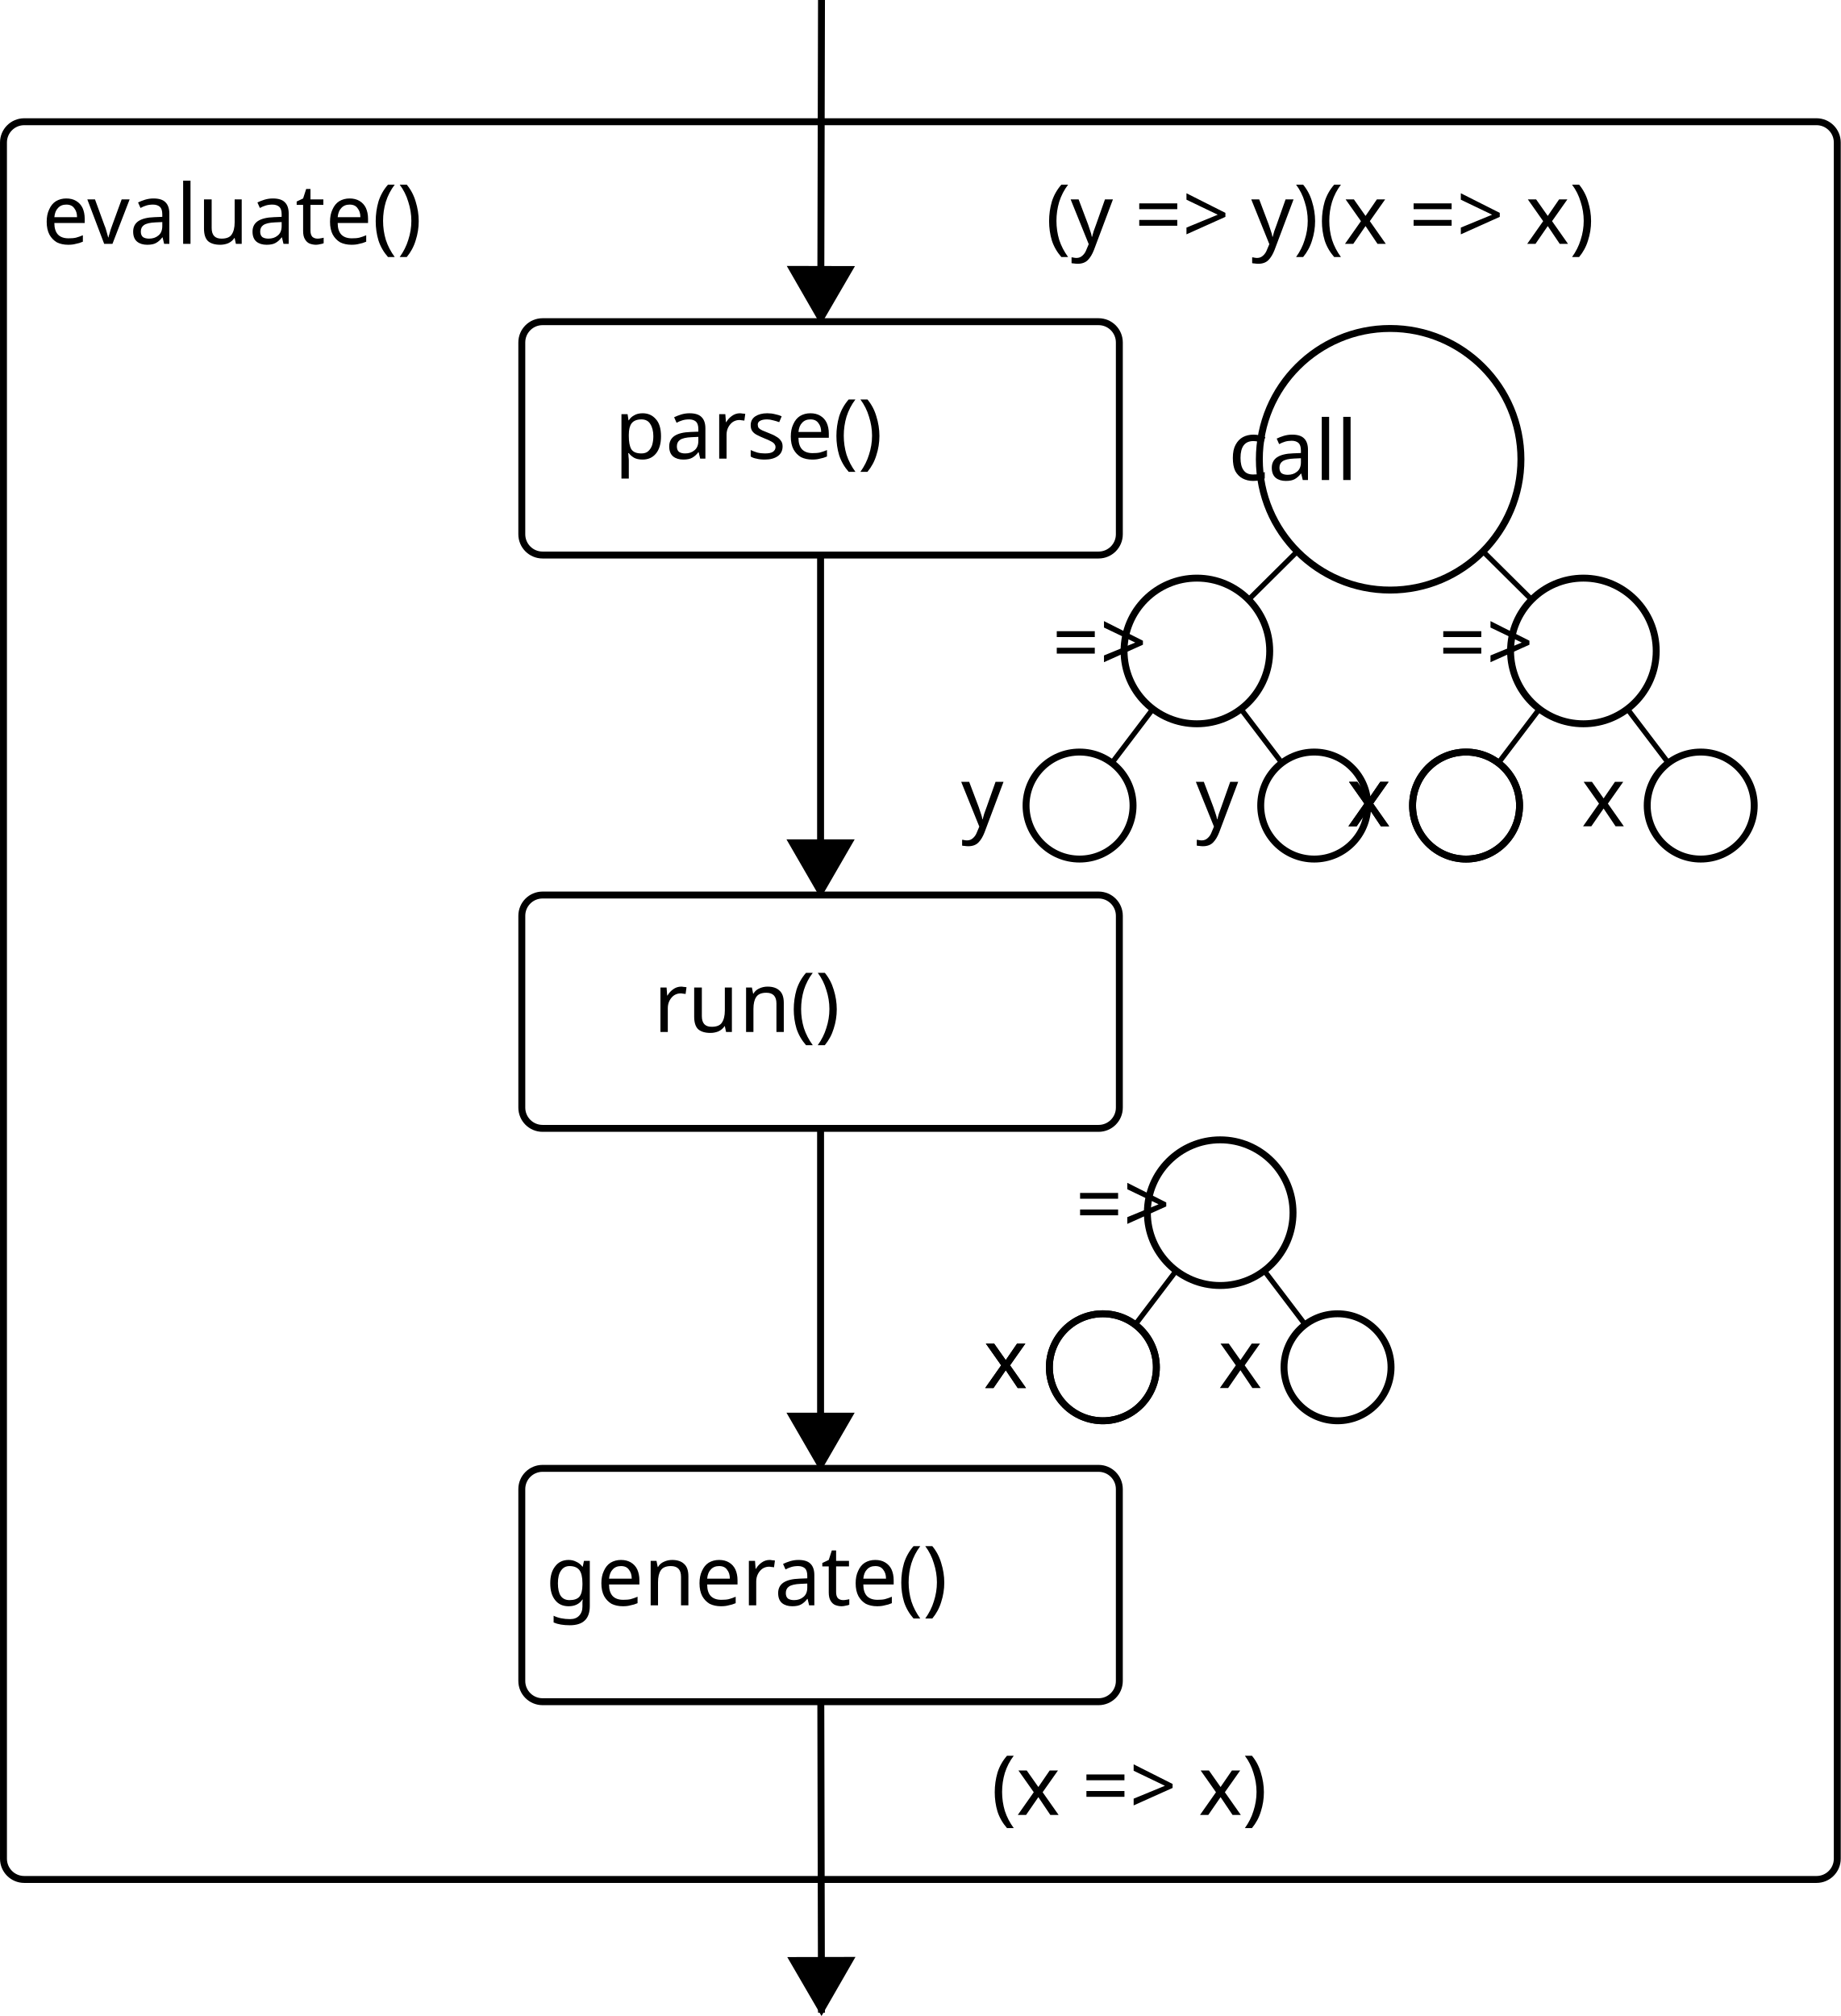
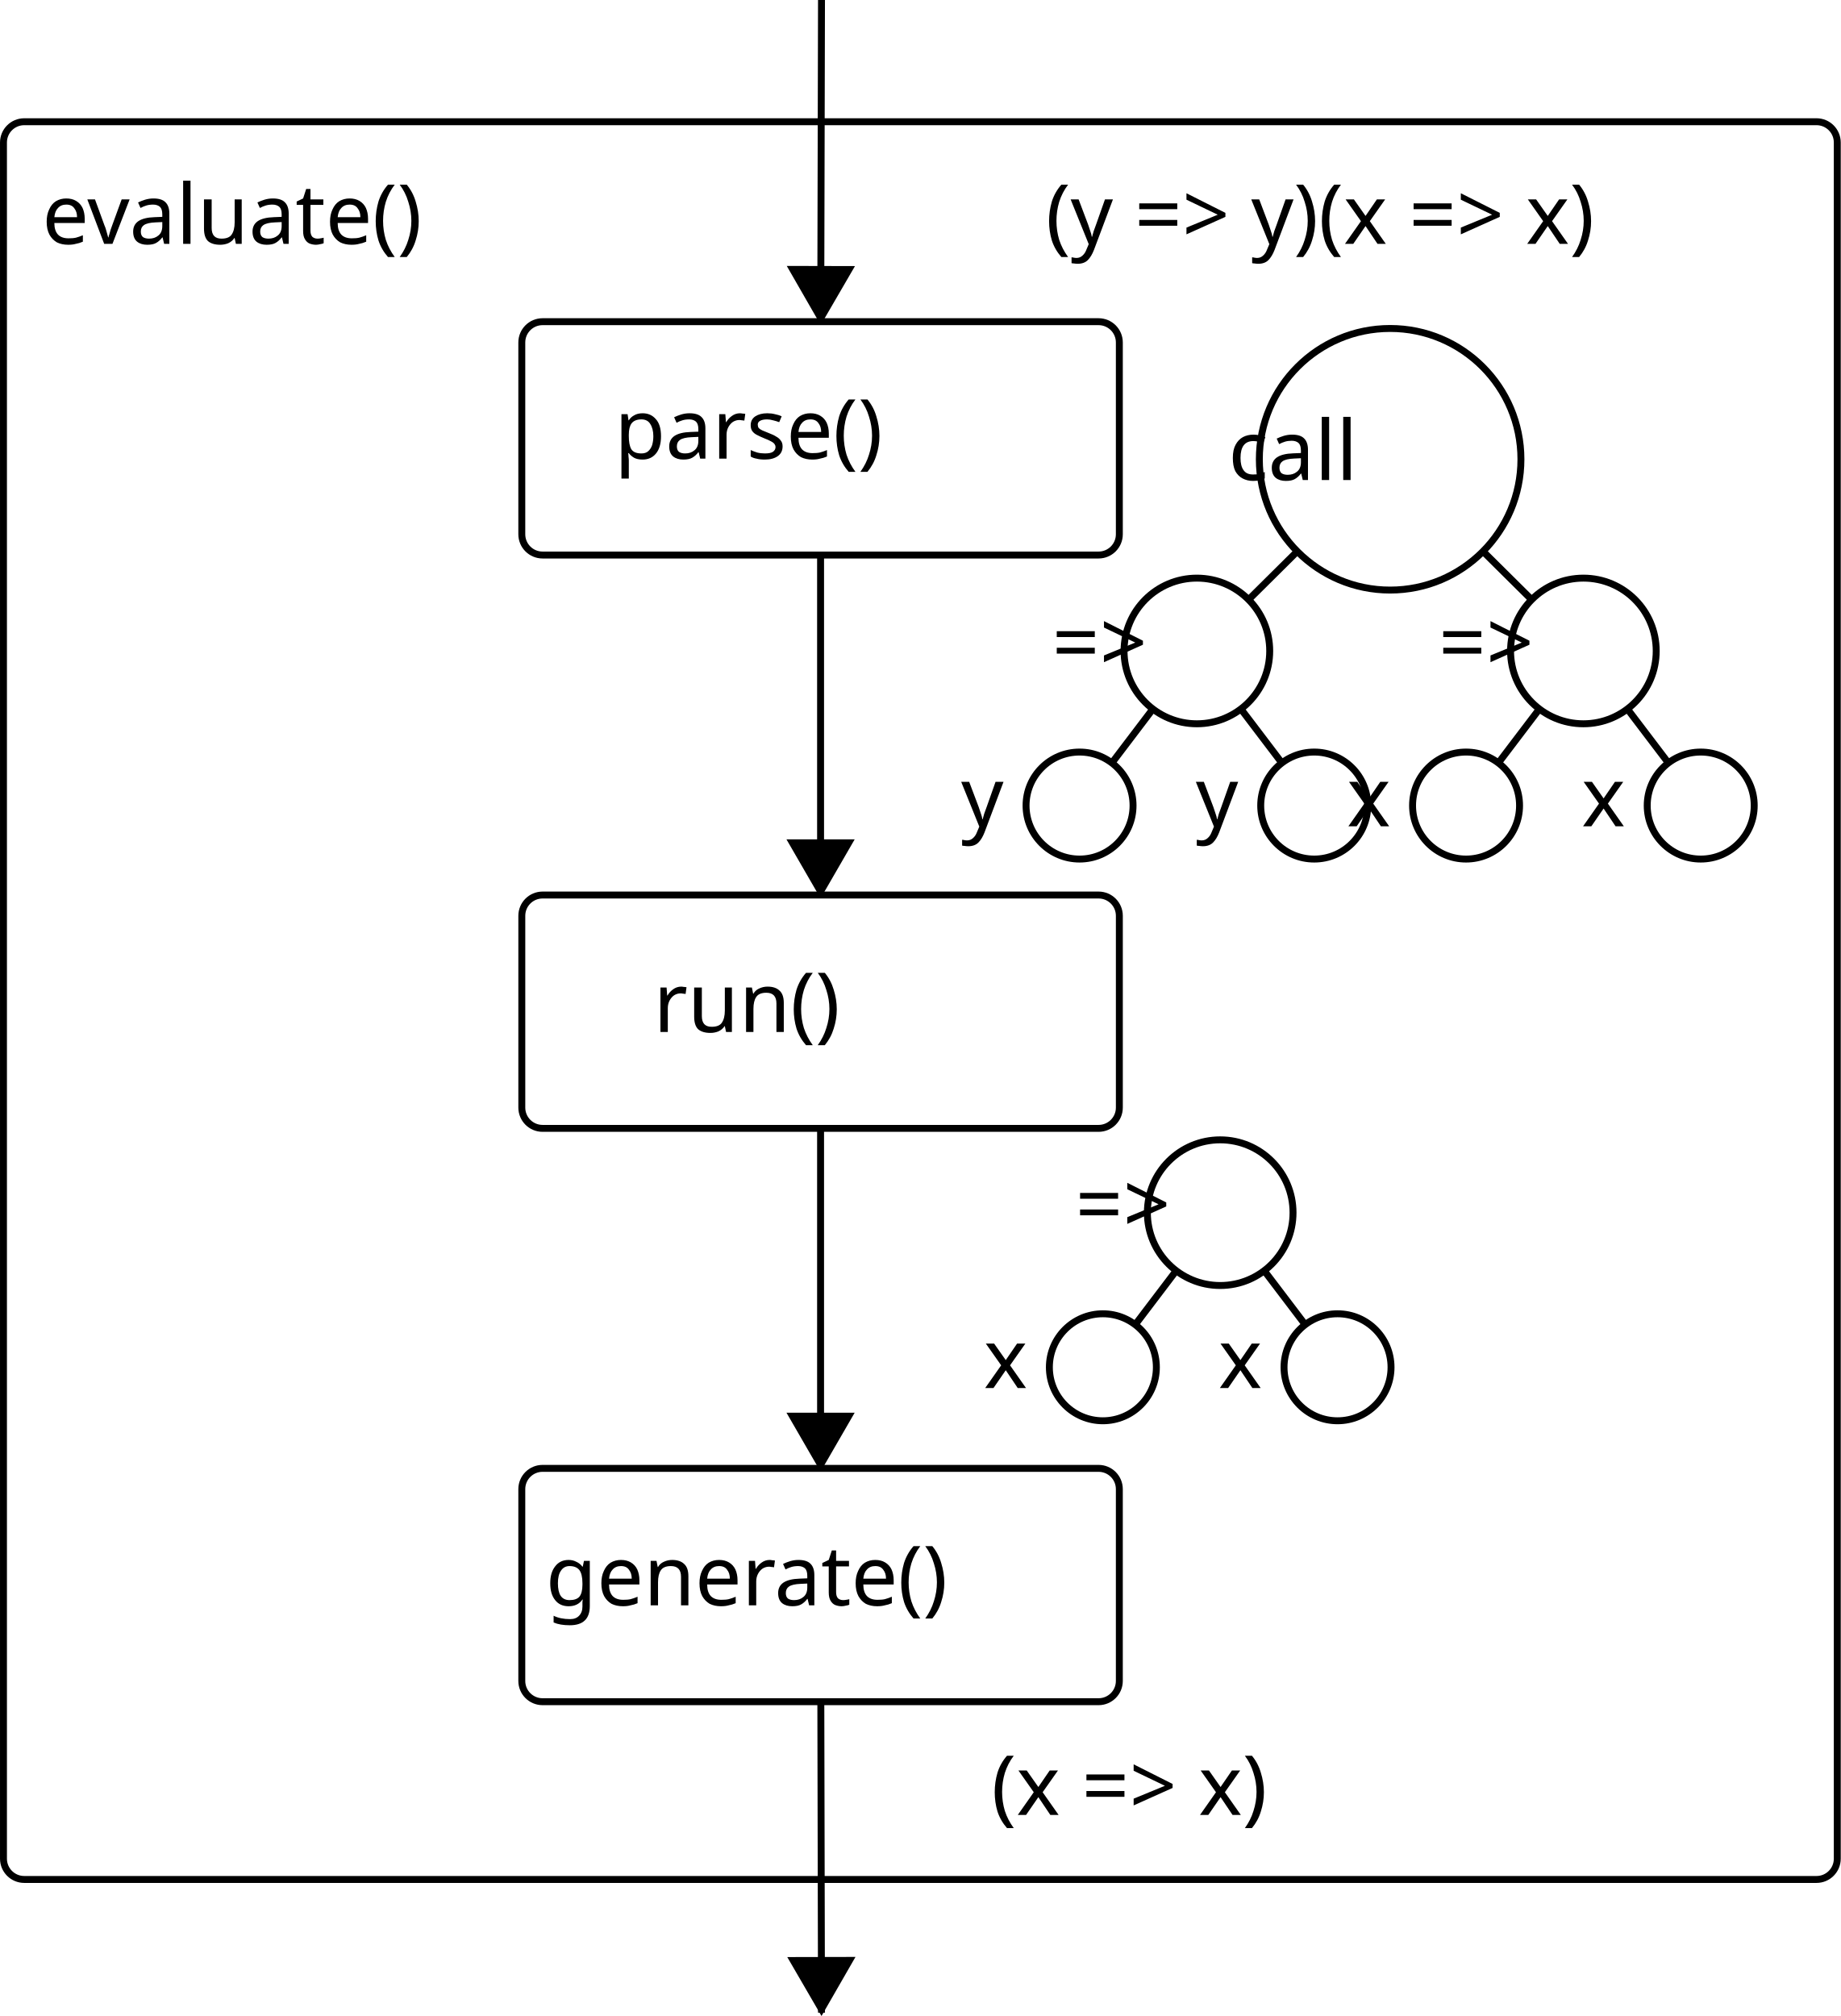
- <svg xmlns="http://www.w3.org/2000/svg" width="93.796mm" height="102.726mm" viewBox="0 0 93.796 102.726" version="1.1" id="svg8">
+ <svg xmlns="http://www.w3.org/2000/svg" id="svg8" version="1.1" viewBox="0 0 93.796 102.726" height="102.726mm" width="93.796mm">
  <defs id="defs2">
-     <marker orient="auto" refY="0" refX="0" id="marker2402" style="overflow:visible">
-       <path id="path2400" d="M 5.77,0 -2.88,5 V -5 Z" style="fill:#000000;fill-opacity:1;fill-rule:evenodd;stroke:#000000;stroke-width:1pt;stroke-opacity:1" transform="matrix(0.8,0,0,0.8,-5.2,0)" />
+     <marker style="overflow:visible" id="marker2402" refX="0" refY="0" orient="auto">
+       <path transform="matrix(0.8,0,0,0.8,-5.2,0)" style="fill:#000000;fill-opacity:1;fill-rule:evenodd;stroke:#000000;stroke-width:1pt;stroke-opacity:1" d="M 5.77,0 -2.88,5 V -5 Z" id="path2400" />
    </marker>
-     <marker orient="auto" refY="0" refX="0" id="marker2070" style="overflow:visible">
-       <path id="path2068" d="M 5.77,0 -2.88,5 V -5 Z" style="fill:#000000;fill-opacity:1;fill-rule:evenodd;stroke:#000000;stroke-width:1pt;stroke-opacity:1" transform="matrix(0.8,0,0,0.8,-5.2,0)" />
+     <marker style="overflow:visible" id="marker2070" refX="0" refY="0" orient="auto">
+       <path transform="matrix(0.8,0,0,0.8,-5.2,0)" style="fill:#000000;fill-opacity:1;fill-rule:evenodd;stroke:#000000;stroke-width:1pt;stroke-opacity:1" d="M 5.77,0 -2.88,5 V -5 Z" id="path2068" />
    </marker>
-     <marker orient="auto" refY="0" refX="0" id="marker2030" style="overflow:visible">
-       <path id="path2028" d="M 5.77,0 -2.88,5 V -5 Z" style="fill:#000000;fill-opacity:1;fill-rule:evenodd;stroke:#000000;stroke-width:1pt;stroke-opacity:1" transform="matrix(0.8,0,0,0.8,-5.2,0)" />
+     <marker style="overflow:visible" id="marker2030" refX="0" refY="0" orient="auto">
+       <path transform="matrix(0.8,0,0,0.8,-5.2,0)" style="fill:#000000;fill-opacity:1;fill-rule:evenodd;stroke:#000000;stroke-width:1pt;stroke-opacity:1" d="M 5.77,0 -2.88,5 V -5 Z" id="path2028" />
    </marker>
-     <marker style="overflow:visible" id="marker1183" refX="0" refY="0" orient="auto">
-       <path transform="matrix(0.8,0,0,0.8,-5.2,0)" style="fill:#000000;fill-opacity:1;fill-rule:evenodd;stroke:#000000;stroke-width:1pt;stroke-opacity:1" d="M 5.77,0 -2.88,5 V -5 Z" id="path1181" />
+     <marker orient="auto" refY="0" refX="0" id="marker1183" style="overflow:visible">
+       <path id="path1181" d="M 5.77,0 -2.88,5 V -5 Z" style="fill:#000000;fill-opacity:1;fill-rule:evenodd;stroke:#000000;stroke-width:1pt;stroke-opacity:1" transform="matrix(0.8,0,0,0.8,-5.2,0)" />
    </marker>
  </defs>
-   <g id="layer1" transform="translate(-25.32416,-93.51236)">
-     <g style="stroke-width:0.353;stroke-miterlimit:4;stroke-dasharray:none" id="g1504" transform="translate(2.025877)">
-       <text xml:space="preserve" style="font-style:normal;font-variant:normal;font-weight:normal;font-stretch:normal;font-size:4.233px;line-height:1.25;font-family:'PT Mono';-inkscape-font-specification:'PT Mono, Normal';font-variant-ligatures:normal;font-variant-caps:normal;font-variant-numeric:normal;font-variant-east-asian:normal;text-align:center;text-anchor:middle;fill:#000000;fill-opacity:1;stroke:none;stroke-width:0.353;stroke-miterlimit:4;stroke-dasharray:none" x="65.299" y="116.882" id="text1483" highlight="ts">
-         <tspan id="tspan1481" x="65.299" y="116.882" style="font-style:normal;font-variant:normal;font-weight:normal;font-stretch:normal;font-size:4.233px;font-family:'PT Mono';-inkscape-font-specification:'PT Mono, Normal';font-variant-ligatures:normal;font-variant-caps:normal;font-variant-numeric:normal;font-variant-east-asian:normal;text-align:center;text-anchor:middle;stroke-width:0.353;stroke-miterlimit:4;stroke-dasharray:none">parse()</tspan>
+   <g transform="translate(-25.32416,-93.51236)" id="layer1">
+     <g transform="translate(2.025877)" id="g1504" style="stroke-width:0.353;stroke-miterlimit:4;stroke-dasharray:none">
+       <text highlight="ts" id="text1483" y="116.882" x="65.299" style="font-style:normal;font-variant:normal;font-weight:normal;font-stretch:normal;font-size:4.233px;line-height:1.25;font-family:'PT Mono';-inkscape-font-specification:'PT Mono, Normal';font-variant-ligatures:normal;font-variant-caps:normal;font-variant-numeric:normal;font-variant-east-asian:normal;text-align:center;text-anchor:middle;fill:#000000;fill-opacity:1;stroke:none;stroke-width:0.353;stroke-miterlimit:4;stroke-dasharray:none" xml:space="preserve">
+         <tspan style="font-style:normal;font-variant:normal;font-weight:normal;font-stretch:normal;font-size:4.233px;font-family:'PT Mono';-inkscape-font-specification:'PT Mono, Normal';font-variant-ligatures:normal;font-variant-caps:normal;font-variant-numeric:normal;font-variant-east-asian:normal;text-align:center;text-anchor:middle;stroke-width:0.353;stroke-miterlimit:4;stroke-dasharray:none" y="116.882" x="65.299" id="tspan1481">parse()</tspan>
      </text>
-       <rect ry="1.058" id="rect1499" width="30.448" height="11.89" x="49.887" y="109.904" style="fill:none;stroke:#000000;stroke-width:0.353;stroke-miterlimit:4;stroke-dasharray:none;stroke-opacity:1" rx="1.058" />
+       <rect rx="1.058" style="fill:none;stroke:#000000;stroke-width:0.353;stroke-miterlimit:4;stroke-dasharray:none;stroke-opacity:1" y="109.904" x="49.887" height="11.89" width="30.448" id="rect1499" ry="1.058" />
    </g>
-     <text xml:space="preserve" style="font-style:normal;font-variant:normal;font-weight:normal;font-stretch:normal;font-size:4.233px;line-height:1.25;font-family:'PT Mono';-inkscape-font-specification:'PT Mono, Normal';font-variant-ligatures:normal;font-variant-caps:normal;font-variant-numeric:normal;font-variant-east-asian:normal;text-align:center;text-anchor:middle;fill:#000000;fill-opacity:1;stroke:none;stroke-width:0.265" x="39.905" y="105.936" id="text12" highlight="ts">
-       <tspan id="tspan10" x="39.905" y="105.936" style="font-style:normal;font-variant:normal;font-weight:normal;font-stretch:normal;font-size:4.233px;font-family:'PT Mono';-inkscape-font-specification:'PT Mono, Normal';font-variant-ligatures:normal;font-variant-caps:normal;font-variant-numeric:normal;font-variant-east-asian:normal;text-align:center;text-anchor:middle;stroke-width:0.265">evaluate()</tspan>
+     <text highlight="ts" id="text12" y="105.936" x="39.905" style="font-style:normal;font-variant:normal;font-weight:normal;font-stretch:normal;font-size:4.233px;line-height:1.25;font-family:'PT Mono';-inkscape-font-specification:'PT Mono, Normal';font-variant-ligatures:normal;font-variant-caps:normal;font-variant-numeric:normal;font-variant-east-asian:normal;text-align:center;text-anchor:middle;fill:#000000;fill-opacity:1;stroke:none;stroke-width:0.265" xml:space="preserve">
+       <tspan style="font-style:normal;font-variant:normal;font-weight:normal;font-stretch:normal;font-size:4.233px;font-family:'PT Mono';-inkscape-font-specification:'PT Mono, Normal';font-variant-ligatures:normal;font-variant-caps:normal;font-variant-numeric:normal;font-variant-east-asian:normal;text-align:center;text-anchor:middle;stroke-width:0.265" y="105.936" x="39.905" id="tspan10">evaluate()</tspan>
    </text>
-     <rect ry="1.058" id="rect14" width="93.443" height="89.566" x="25.501" y="99.715" style="fill:none;stroke:#000000;stroke-width:0.353;stroke-miterlimit:4;stroke-dasharray:none;stroke-opacity:1" rx="1.058" />
-     <text id="text1473" y="105.936" x="95.342" style="font-style:normal;font-variant:normal;font-weight:normal;font-stretch:normal;font-size:4.233px;line-height:1.25;font-family:'PT Mono';-inkscape-font-specification:'PT Mono, Normal';font-variant-ligatures:normal;font-variant-caps:normal;font-variant-numeric:normal;font-variant-east-asian:normal;text-align:center;text-anchor:middle;fill:#000000;fill-opacity:1;stroke:none;stroke-width:0.265" xml:space="preserve" highlight="js">
-       <tspan style="font-style:normal;font-variant:normal;font-weight:normal;font-stretch:normal;font-size:4.233px;font-family:'PT Mono';-inkscape-font-specification:'PT Mono, Normal';font-variant-ligatures:normal;font-variant-caps:normal;font-variant-numeric:normal;font-variant-east-asian:normal;text-align:center;text-anchor:middle;stroke-width:0.265" y="105.936" x="95.342" id="tspan1471">(y =&gt; y)(x =&gt; x)</tspan>
+     <rect rx="1.058" style="fill:none;stroke:#000000;stroke-width:0.353;stroke-miterlimit:4;stroke-dasharray:none;stroke-opacity:1" y="99.715" x="25.501" height="89.566" width="93.443" id="rect14" ry="1.058" />
+     <text highlight="js" xml:space="preserve" style="font-style:normal;font-variant:normal;font-weight:normal;font-stretch:normal;font-size:4.233px;line-height:1.25;font-family:'PT Mono';-inkscape-font-specification:'PT Mono, Normal';font-variant-ligatures:normal;font-variant-caps:normal;font-variant-numeric:normal;font-variant-east-asian:normal;text-align:center;text-anchor:middle;fill:#000000;fill-opacity:1;stroke:none;stroke-width:0.265" x="95.342" y="105.936" id="text1473">
+       <tspan id="tspan1471" x="95.342" y="105.936" style="font-style:normal;font-variant:normal;font-weight:normal;font-stretch:normal;font-size:4.233px;font-family:'PT Mono';-inkscape-font-specification:'PT Mono, Normal';font-variant-ligatures:normal;font-variant-caps:normal;font-variant-numeric:normal;font-variant-east-asian:normal;text-align:center;text-anchor:middle;stroke-width:0.265">(y =&gt; y)(x =&gt; x)</tspan>
    </text>
-     <g style="stroke-width:0.353;stroke-miterlimit:4;stroke-dasharray:none" id="g1514" transform="translate(-2.532347,7.023143)">
-       <rect ry="1.058" id="rect1491" width="30.448" height="11.89" x="54.445" y="161.31" style="fill:none;stroke:#000000;stroke-width:0.353;stroke-miterlimit:4;stroke-dasharray:none;stroke-opacity:1" rx="1.058" />
-       <text xml:space="preserve" style="font-style:normal;font-variant:normal;font-weight:normal;font-stretch:normal;font-size:4.233px;line-height:1.25;font-family:'PT Mono';-inkscape-font-specification:'PT Mono, Normal';font-variant-ligatures:normal;font-variant-caps:normal;font-variant-numeric:normal;font-variant-east-asian:normal;text-align:center;text-anchor:middle;fill:#000000;fill-opacity:1;stroke:none;stroke-width:0.353;stroke-miterlimit:4;stroke-dasharray:none" x="69.755" y="168.288" id="text1495" highlight="ts">
-         <tspan id="tspan1493" x="69.755" y="168.288" style="font-style:normal;font-variant:normal;font-weight:normal;font-stretch:normal;font-size:4.233px;font-family:'PT Mono';-inkscape-font-specification:'PT Mono, Normal';font-variant-ligatures:normal;font-variant-caps:normal;font-variant-numeric:normal;font-variant-east-asian:normal;text-align:center;text-anchor:middle;stroke-width:0.353;stroke-miterlimit:4;stroke-dasharray:none">generate()</tspan>
+     <g transform="translate(-2.532347,7.023143)" id="g1514" style="stroke-width:0.353;stroke-miterlimit:4;stroke-dasharray:none">
+       <rect rx="1.058" style="fill:none;stroke:#000000;stroke-width:0.353;stroke-miterlimit:4;stroke-dasharray:none;stroke-opacity:1" y="161.31" x="54.445" height="11.89" width="30.448" id="rect1491" ry="1.058" />
+       <text highlight="ts" id="text1495" y="168.288" x="69.755" style="font-style:normal;font-variant:normal;font-weight:normal;font-stretch:normal;font-size:4.233px;line-height:1.25;font-family:'PT Mono';-inkscape-font-specification:'PT Mono, Normal';font-variant-ligatures:normal;font-variant-caps:normal;font-variant-numeric:normal;font-variant-east-asian:normal;text-align:center;text-anchor:middle;fill:#000000;fill-opacity:1;stroke:none;stroke-width:0.353;stroke-miterlimit:4;stroke-dasharray:none" xml:space="preserve">
+         <tspan style="font-style:normal;font-variant:normal;font-weight:normal;font-stretch:normal;font-size:4.233px;font-family:'PT Mono';-inkscape-font-specification:'PT Mono, Normal';font-variant-ligatures:normal;font-variant-caps:normal;font-variant-numeric:normal;font-variant-east-asian:normal;text-align:center;text-anchor:middle;stroke-width:0.353;stroke-miterlimit:4;stroke-dasharray:none" y="168.288" x="69.755" id="tspan1493">generate()</tspan>
      </text>
    </g>
-     <g style="stroke-width:0.353;stroke-miterlimit:4;stroke-dasharray:none" id="g1509" transform="translate(2.532347,5.410836)">
-       <text highlight="ts" id="text1489" y="140.686" x="64.697" style="font-style:normal;font-variant:normal;font-weight:normal;font-stretch:normal;font-size:4.233px;line-height:1.25;font-family:'PT Mono';-inkscape-font-specification:'PT Mono, Normal';font-variant-ligatures:normal;font-variant-caps:normal;font-variant-numeric:normal;font-variant-east-asian:normal;text-align:center;text-anchor:middle;fill:#000000;fill-opacity:1;stroke:none;stroke-width:0.353;stroke-miterlimit:4;stroke-dasharray:none" xml:space="preserve">
-         <tspan style="font-style:normal;font-variant:normal;font-weight:normal;font-stretch:normal;font-size:4.233px;font-family:'PT Mono';-inkscape-font-specification:'PT Mono, Normal';font-variant-ligatures:normal;font-variant-caps:normal;font-variant-numeric:normal;font-variant-east-asian:normal;text-align:center;text-anchor:middle;stroke-width:0.353;stroke-miterlimit:4;stroke-dasharray:none" y="140.686" x="64.697" id="tspan1487">run()</tspan>
+     <g transform="translate(2.532347,5.410836)" id="g1509" style="stroke-width:0.353;stroke-miterlimit:4;stroke-dasharray:none">
+       <text xml:space="preserve" style="font-style:normal;font-variant:normal;font-weight:normal;font-stretch:normal;font-size:4.233px;line-height:1.25;font-family:'PT Mono';-inkscape-font-specification:'PT Mono, Normal';font-variant-ligatures:normal;font-variant-caps:normal;font-variant-numeric:normal;font-variant-east-asian:normal;text-align:center;text-anchor:middle;fill:#000000;fill-opacity:1;stroke:none;stroke-width:0.353;stroke-miterlimit:4;stroke-dasharray:none" x="64.697" y="140.686" id="text1489" highlight="ts">
+         <tspan id="tspan1487" x="64.697" y="140.686" style="font-style:normal;font-variant:normal;font-weight:normal;font-stretch:normal;font-size:4.233px;font-family:'PT Mono';-inkscape-font-specification:'PT Mono, Normal';font-variant-ligatures:normal;font-variant-caps:normal;font-variant-numeric:normal;font-variant-east-asian:normal;text-align:center;text-anchor:middle;stroke-width:0.353;stroke-miterlimit:4;stroke-dasharray:none">run()</tspan>
      </text>
-       <rect ry="1.058" rx="1.058" style="fill:none;stroke:#000000;stroke-width:0.353;stroke-miterlimit:4;stroke-dasharray:none;stroke-opacity:1" y="133.708" x="49.381" height="11.89" width="30.448" id="rect1497" />
+       <rect id="rect1497" width="30.448" height="11.89" x="49.381" y="133.708" style="fill:none;stroke:#000000;stroke-width:0.353;stroke-miterlimit:4;stroke-dasharray:none;stroke-opacity:1" rx="1.058" ry="1.058" />
    </g>
-     <path style="fill:none;fill-rule:evenodd;stroke:#000000;stroke-width:0.353;stroke-linecap:butt;stroke-linejoin:miter;stroke-miterlimit:4;stroke-dasharray:none;stroke-opacity:1;marker-end:url(#marker2070)" d="m 67.184,93.513 -0.039,16.391" id="path1524" />
-     <path style="fill:none;fill-rule:evenodd;stroke:#000000;stroke-width:0.353;stroke-linecap:butt;stroke-linejoin:miter;stroke-miterlimit:4;stroke-dasharray:none;stroke-opacity:1;marker-end:url(#marker2030)" d="m 67.137,121.794 v 17.325" id="path1526" />
-     <path style="fill:none;fill-rule:evenodd;stroke:#000000;stroke-width:0.353;stroke-linecap:butt;stroke-linejoin:miter;stroke-miterlimit:4;stroke-dasharray:none;stroke-opacity:1;marker-end:url(#marker1183)" d="m 67.137,151.009 v 17.325" id="path1528" />
-     <path style="fill:none;fill-rule:evenodd;stroke:#000000;stroke-width:0.353;stroke-linecap:butt;stroke-linejoin:miter;stroke-miterlimit:4;stroke-dasharray:none;stroke-opacity:1;marker-end:url(#marker2402)" d="m 67.149,180.224 0.035,15.845" id="path1530" />
-     <text highlight="js" xml:space="preserve" style="font-style:normal;font-variant:normal;font-weight:normal;font-stretch:normal;font-size:4.233px;line-height:1.25;font-family:'PT Mono';-inkscape-font-specification:'PT Mono, Normal';font-variant-ligatures:normal;font-variant-caps:normal;font-variant-numeric:normal;font-variant-east-asian:normal;text-align:center;text-anchor:middle;fill:#000000;fill-opacity:1;stroke:none;stroke-width:0.265" x="85.622" y="185.99" id="text2398">
-       <tspan id="tspan2396" x="85.622" y="185.99" style="font-style:normal;font-variant:normal;font-weight:normal;font-stretch:normal;font-size:4.233px;font-family:'PT Mono';-inkscape-font-specification:'PT Mono, Normal';font-variant-ligatures:normal;font-variant-caps:normal;font-variant-numeric:normal;font-variant-east-asian:normal;text-align:center;text-anchor:middle;stroke-width:0.265">(x =&gt; x)</tspan>
+     <path id="path1524" d="m 67.184,93.513 -0.039,16.391" style="fill:none;fill-rule:evenodd;stroke:#000000;stroke-width:0.353;stroke-linecap:butt;stroke-linejoin:miter;stroke-miterlimit:4;stroke-dasharray:none;stroke-opacity:1;marker-end:url(#marker2070)" />
+     <path id="path1526" d="m 67.137,121.794 v 17.325" style="fill:none;fill-rule:evenodd;stroke:#000000;stroke-width:0.353;stroke-linecap:butt;stroke-linejoin:miter;stroke-miterlimit:4;stroke-dasharray:none;stroke-opacity:1;marker-end:url(#marker2030)" />
+     <path id="path1528" d="m 67.137,151.009 v 17.325" style="fill:none;fill-rule:evenodd;stroke:#000000;stroke-width:0.353;stroke-linecap:butt;stroke-linejoin:miter;stroke-miterlimit:4;stroke-dasharray:none;stroke-opacity:1;marker-end:url(#marker1183)" />
+     <path id="path1530" d="m 67.15,180.224 0.034,15.845" style="fill:none;fill-rule:evenodd;stroke:#000000;stroke-width:0.353;stroke-linecap:butt;stroke-linejoin:miter;stroke-miterlimit:4;stroke-dasharray:none;stroke-opacity:1;marker-end:url(#marker2402)" />
+     <text id="text2398" y="185.99" x="85.622" style="font-style:normal;font-variant:normal;font-weight:normal;font-stretch:normal;font-size:4.233px;line-height:1.25;font-family:'PT Mono';-inkscape-font-specification:'PT Mono, Normal';font-variant-ligatures:normal;font-variant-caps:normal;font-variant-numeric:normal;font-variant-east-asian:normal;text-align:center;text-anchor:middle;fill:#000000;fill-opacity:1;stroke:none;stroke-width:0.265" xml:space="preserve" highlight="js">
+       <tspan style="font-style:normal;font-variant:normal;font-weight:normal;font-stretch:normal;font-size:4.233px;font-family:'PT Mono';-inkscape-font-specification:'PT Mono, Normal';font-variant-ligatures:normal;font-variant-caps:normal;font-variant-numeric:normal;font-variant-east-asian:normal;text-align:center;text-anchor:middle;stroke-width:0.265" y="185.99" x="85.622" id="tspan2396">(x =&gt; x)</tspan>
    </text>
-     <g transform="translate(-33.18538,11.02294)" id="g2682">
+     <g id="g2682" transform="translate(-33.18538,11.02294)">
      <g id="g2451">
-         <circle r="2.726" cy="123.537" cx="113.519" id="path2442" style="fill:none;stroke:#000000;stroke-width:0.353;stroke-miterlimit:4;stroke-dasharray:none;stroke-opacity:1" />
-         <text highlight="js" xml:space="preserve" style="font-style:normal;font-variant:normal;font-weight:normal;font-stretch:normal;font-size:4.233px;line-height:1.25;font-family:'PT Mono';-inkscape-font-specification:'PT Mono, Normal';font-variant-ligatures:normal;font-variant-caps:normal;font-variant-numeric:normal;font-variant-east-asian:normal;text-align:center;text-anchor:middle;fill:#000000;fill-opacity:1;stroke:none;stroke-width:0.265" x="113.519" y="124.595" id="text2446">
-           <tspan id="tspan2444" x="113.519" y="124.595" style="font-style:normal;font-variant:normal;font-weight:normal;font-stretch:normal;font-size:4.233px;font-family:'PT Mono';-inkscape-font-specification:'PT Mono, Normal';font-variant-ligatures:normal;font-variant-caps:normal;font-variant-numeric:normal;font-variant-east-asian:normal;text-align:center;text-anchor:middle;stroke-width:0.265">y</tspan>
+         <circle style="fill:none;stroke:#000000;stroke-width:0.353;stroke-miterlimit:4;stroke-dasharray:none;stroke-opacity:1" id="path2442" cx="113.519" cy="123.537" r="2.726" />
+         <text id="text2446" y="124.595" x="113.519" style="font-style:normal;font-variant:normal;font-weight:normal;font-stretch:normal;font-size:4.233px;line-height:1.25;font-family:'PT Mono';-inkscape-font-specification:'PT Mono, Normal';font-variant-ligatures:normal;font-variant-caps:normal;font-variant-numeric:normal;font-variant-east-asian:normal;text-align:center;text-anchor:middle;fill:#000000;fill-opacity:1;stroke:none;stroke-width:0.265" xml:space="preserve" highlight="js">
+           <tspan style="font-style:normal;font-variant:normal;font-weight:normal;font-stretch:normal;font-size:4.233px;font-family:'PT Mono';-inkscape-font-specification:'PT Mono, Normal';font-variant-ligatures:normal;font-variant-caps:normal;font-variant-numeric:normal;font-variant-east-asian:normal;text-align:center;text-anchor:middle;stroke-width:0.265" y="124.595" x="113.519" id="tspan2444">y</tspan>
        </text>
      </g>
-       <g id="g2467" transform="translate(11.95736)">
-         <circle r="2.726" cy="123.537" cx="113.519" id="circle2461" style="fill:none;stroke:#000000;stroke-width:0.353;stroke-miterlimit:4;stroke-dasharray:none;stroke-opacity:1" />
-         <text highlight="js" xml:space="preserve" style="font-style:normal;font-variant:normal;font-weight:normal;font-stretch:normal;font-size:4.233px;line-height:1.25;font-family:'PT Mono';-inkscape-font-specification:'PT Mono, Normal';font-variant-ligatures:normal;font-variant-caps:normal;font-variant-numeric:normal;font-variant-east-asian:normal;text-align:center;text-anchor:middle;fill:#000000;fill-opacity:1;stroke:none;stroke-width:0.265" x="113.519" y="124.595" id="text2465">
-           <tspan id="tspan2463" x="113.519" y="124.595" style="font-style:normal;font-variant:normal;font-weight:normal;font-stretch:normal;font-size:4.233px;font-family:'PT Mono';-inkscape-font-specification:'PT Mono, Normal';font-variant-ligatures:normal;font-variant-caps:normal;font-variant-numeric:normal;font-variant-east-asian:normal;text-align:center;text-anchor:middle;stroke-width:0.265">y</tspan>
+       <g transform="translate(11.95736)" id="g2467">
+         <circle style="fill:none;stroke:#000000;stroke-width:0.353;stroke-miterlimit:4;stroke-dasharray:none;stroke-opacity:1" id="circle2461" cx="113.519" cy="123.537" r="2.726" />
+         <text id="text2465" y="124.595" x="113.519" style="font-style:normal;font-variant:normal;font-weight:normal;font-stretch:normal;font-size:4.233px;line-height:1.25;font-family:'PT Mono';-inkscape-font-specification:'PT Mono, Normal';font-variant-ligatures:normal;font-variant-caps:normal;font-variant-numeric:normal;font-variant-east-asian:normal;text-align:center;text-anchor:middle;fill:#000000;fill-opacity:1;stroke:none;stroke-width:0.265" xml:space="preserve" highlight="js">
+           <tspan style="font-style:normal;font-variant:normal;font-weight:normal;font-stretch:normal;font-size:4.233px;font-family:'PT Mono';-inkscape-font-specification:'PT Mono, Normal';font-variant-ligatures:normal;font-variant-caps:normal;font-variant-numeric:normal;font-variant-east-asian:normal;text-align:center;text-anchor:middle;stroke-width:0.265" y="124.595" x="113.519" id="tspan2463">y</tspan>
        </text>
      </g>
-       <g id="g2475" transform="translate(5.978681,-7.877795)">
-         <circle r="3.711" cy="123.537" cx="113.519" id="circle2469" style="fill:none;stroke:#000000;stroke-width:0.353;stroke-miterlimit:4;stroke-dasharray:none;stroke-opacity:1" />
-         <text highlight="js" xml:space="preserve" style="font-style:normal;font-variant:normal;font-weight:normal;font-stretch:normal;font-size:4.233px;line-height:1.25;font-family:'PT Mono';-inkscape-font-specification:'PT Mono, Normal';font-variant-ligatures:normal;font-variant-caps:normal;font-variant-numeric:normal;font-variant-east-asian:normal;text-align:center;text-anchor:middle;fill:#000000;fill-opacity:1;stroke:none;stroke-width:0.265" x="113.519" y="124.595" id="text2473">
-           <tspan id="tspan2471" x="113.519" y="124.595" style="font-style:normal;font-variant:normal;font-weight:normal;font-stretch:normal;font-size:4.233px;font-family:'PT Mono';-inkscape-font-specification:'PT Mono, Normal';font-variant-ligatures:normal;font-variant-caps:normal;font-variant-numeric:normal;font-variant-east-asian:normal;text-align:center;text-anchor:middle;stroke-width:0.265">=&gt;</tspan>
+       <g transform="translate(5.978681,-7.877795)" id="g2475">
+         <circle style="fill:none;stroke:#000000;stroke-width:0.353;stroke-miterlimit:4;stroke-dasharray:none;stroke-opacity:1" id="circle2469" cx="113.519" cy="123.537" r="3.711" />
+         <text id="text2473" y="124.595" x="113.519" style="font-style:normal;font-variant:normal;font-weight:normal;font-stretch:normal;font-size:4.233px;line-height:1.25;font-family:'PT Mono';-inkscape-font-specification:'PT Mono, Normal';font-variant-ligatures:normal;font-variant-caps:normal;font-variant-numeric:normal;font-variant-east-asian:normal;text-align:center;text-anchor:middle;fill:#000000;fill-opacity:1;stroke:none;stroke-width:0.265" xml:space="preserve" highlight="js">
+           <tspan style="font-style:normal;font-variant:normal;font-weight:normal;font-stretch:normal;font-size:4.233px;font-family:'PT Mono';-inkscape-font-specification:'PT Mono, Normal';font-variant-ligatures:normal;font-variant-caps:normal;font-variant-numeric:normal;font-variant-east-asian:normal;text-align:center;text-anchor:middle;stroke-width:0.265" y="124.595" x="113.519" id="tspan2471">=&gt;</tspan>
        </text>
      </g>
-       <path style="fill:none;fill-rule:evenodd;stroke:#000000;stroke-width:0.265px;stroke-linecap:butt;stroke-linejoin:miter;stroke-opacity:1" d="m 115.167,121.366 2.088,-2.751" id="path2514" />
-       <path style="fill:none;fill-rule:evenodd;stroke:#000000;stroke-width:0.265px;stroke-linecap:butt;stroke-linejoin:miter;stroke-opacity:1" d="m 123.829,121.366 -2.088,-2.751" id="path2516" />
-       <g id="g2544" transform="translate(19.69449)">
-         <circle style="fill:none;stroke:#000000;stroke-width:0.353;stroke-miterlimit:4;stroke-dasharray:none;stroke-opacity:1" id="circle2538" cx="113.519" cy="123.537" r="2.726" />
-         <text id="text2542" y="124.595" x="113.519" style="font-style:normal;font-variant:normal;font-weight:normal;font-stretch:normal;font-size:4.233px;line-height:1.25;font-family:'PT Mono';-inkscape-font-specification:'PT Mono, Normal';font-variant-ligatures:normal;font-variant-caps:normal;font-variant-numeric:normal;font-variant-east-asian:normal;text-align:center;text-anchor:middle;fill:#000000;fill-opacity:1;stroke:none;stroke-width:0.265" xml:space="preserve" highlight="js">
-           <tspan style="font-style:normal;font-variant:normal;font-weight:normal;font-stretch:normal;font-size:4.233px;font-family:'PT Mono';-inkscape-font-specification:'PT Mono, Normal';font-variant-ligatures:normal;font-variant-caps:normal;font-variant-numeric:normal;font-variant-east-asian:normal;text-align:center;text-anchor:middle;stroke-width:0.265" y="124.595" x="113.519" id="tspan2540">x</tspan>
+       <path id="path2514" d="m 115.167,121.366 2.088,-2.751" style="fill:none;fill-rule:evenodd;stroke:#000000;stroke-width:0.353;stroke-linecap:butt;stroke-linejoin:miter;stroke-opacity:1" />
+       <path id="path2516" d="m 123.829,121.366 -2.088,-2.751" style="fill:none;fill-rule:evenodd;stroke:#000000;stroke-width:0.353;stroke-linecap:butt;stroke-linejoin:miter;stroke-opacity:1" />
+       <g transform="translate(19.69449)" id="g2552">
+         <circle style="fill:none;stroke:#000000;stroke-width:0.353;stroke-miterlimit:4;stroke-dasharray:none;stroke-opacity:1" id="circle2546" cx="113.519" cy="123.537" r="2.726" />
+         <text id="text2550" y="124.595" x="113.519" style="font-style:normal;font-variant:normal;font-weight:normal;font-stretch:normal;font-size:4.233px;line-height:1.25;font-family:'PT Mono';-inkscape-font-specification:'PT Mono, Normal';font-variant-ligatures:normal;font-variant-caps:normal;font-variant-numeric:normal;font-variant-east-asian:normal;text-align:center;text-anchor:middle;fill:#000000;fill-opacity:1;stroke:none;stroke-width:0.265" xml:space="preserve" highlight="js">
+           <tspan style="font-style:normal;font-variant:normal;font-weight:normal;font-stretch:normal;font-size:4.233px;font-family:'PT Mono';-inkscape-font-specification:'PT Mono, Normal';font-variant-ligatures:normal;font-variant-caps:normal;font-variant-numeric:normal;font-variant-east-asian:normal;text-align:center;text-anchor:middle;stroke-width:0.265" y="124.595" x="113.519" id="tspan2548">x</tspan>
        </text>
      </g>
-       <g id="g2552" transform="translate(19.69449)">
-         <circle r="2.726" cy="123.537" cx="113.519" id="circle2546" style="fill:none;stroke:#000000;stroke-width:0.353;stroke-miterlimit:4;stroke-dasharray:none;stroke-opacity:1" />
-         <text highlight="js" xml:space="preserve" style="font-style:normal;font-variant:normal;font-weight:normal;font-stretch:normal;font-size:4.233px;line-height:1.25;font-family:'PT Mono';-inkscape-font-specification:'PT Mono, Normal';font-variant-ligatures:normal;font-variant-caps:normal;font-variant-numeric:normal;font-variant-east-asian:normal;text-align:center;text-anchor:middle;fill:#000000;fill-opacity:1;stroke:none;stroke-width:0.265" x="113.519" y="124.595" id="text2550">
-           <tspan id="tspan2548" x="113.519" y="124.595" style="font-style:normal;font-variant:normal;font-weight:normal;font-stretch:normal;font-size:4.233px;font-family:'PT Mono';-inkscape-font-specification:'PT Mono, Normal';font-variant-ligatures:normal;font-variant-caps:normal;font-variant-numeric:normal;font-variant-east-asian:normal;text-align:center;text-anchor:middle;stroke-width:0.265">x</tspan>
+       <g id="g2560" transform="translate(31.65186)">
+         <circle r="2.726" cy="123.537" cx="113.519" id="circle2554" style="fill:none;stroke:#000000;stroke-width:0.353;stroke-miterlimit:4;stroke-dasharray:none;stroke-opacity:1" />
+         <text highlight="js" xml:space="preserve" style="font-style:normal;font-variant:normal;font-weight:normal;font-stretch:normal;font-size:4.233px;line-height:1.25;font-family:'PT Mono';-inkscape-font-specification:'PT Mono, Normal';font-variant-ligatures:normal;font-variant-caps:normal;font-variant-numeric:normal;font-variant-east-asian:normal;text-align:center;text-anchor:middle;fill:#000000;fill-opacity:1;stroke:none;stroke-width:0.265" x="113.519" y="124.595" id="text2558">
+           <tspan id="tspan2556" x="113.519" y="124.595" style="font-style:normal;font-variant:normal;font-weight:normal;font-stretch:normal;font-size:4.233px;font-family:'PT Mono';-inkscape-font-specification:'PT Mono, Normal';font-variant-ligatures:normal;font-variant-caps:normal;font-variant-numeric:normal;font-variant-east-asian:normal;text-align:center;text-anchor:middle;stroke-width:0.265">x</tspan>
        </text>
      </g>
-       <g transform="translate(31.65186)" id="g2560">
-         <circle style="fill:none;stroke:#000000;stroke-width:0.353;stroke-miterlimit:4;stroke-dasharray:none;stroke-opacity:1" id="circle2554" cx="113.519" cy="123.537" r="2.726" />
-         <text id="text2558" y="124.595" x="113.519" style="font-style:normal;font-variant:normal;font-weight:normal;font-stretch:normal;font-size:4.233px;line-height:1.25;font-family:'PT Mono';-inkscape-font-specification:'PT Mono, Normal';font-variant-ligatures:normal;font-variant-caps:normal;font-variant-numeric:normal;font-variant-east-asian:normal;text-align:center;text-anchor:middle;fill:#000000;fill-opacity:1;stroke:none;stroke-width:0.265" xml:space="preserve" highlight="js">
-           <tspan style="font-style:normal;font-variant:normal;font-weight:normal;font-stretch:normal;font-size:4.233px;font-family:'PT Mono';-inkscape-font-specification:'PT Mono, Normal';font-variant-ligatures:normal;font-variant-caps:normal;font-variant-numeric:normal;font-variant-east-asian:normal;text-align:center;text-anchor:middle;stroke-width:0.265" y="124.595" x="113.519" id="tspan2556">x</tspan>
+       <g id="g2568" transform="translate(25.67318,-7.877795)">
+         <circle r="3.711" cy="123.537" cx="113.519" id="circle2562" style="fill:none;stroke:#000000;stroke-width:0.353;stroke-miterlimit:4;stroke-dasharray:none;stroke-opacity:1" />
+         <text highlight="js" xml:space="preserve" style="font-style:normal;font-variant:normal;font-weight:normal;font-stretch:normal;font-size:4.233px;line-height:1.25;font-family:'PT Mono';-inkscape-font-specification:'PT Mono, Normal';font-variant-ligatures:normal;font-variant-caps:normal;font-variant-numeric:normal;font-variant-east-asian:normal;text-align:center;text-anchor:middle;fill:#000000;fill-opacity:1;stroke:none;stroke-width:0.265" x="113.519" y="124.595" id="text2566">
+           <tspan id="tspan2564" x="113.519" y="124.595" style="font-style:normal;font-variant:normal;font-weight:normal;font-stretch:normal;font-size:4.233px;font-family:'PT Mono';-inkscape-font-specification:'PT Mono, Normal';font-variant-ligatures:normal;font-variant-caps:normal;font-variant-numeric:normal;font-variant-east-asian:normal;text-align:center;text-anchor:middle;stroke-width:0.265">=&gt;</tspan>
        </text>
      </g>
-       <g transform="translate(25.67318,-7.877795)" id="g2568">
-         <circle style="fill:none;stroke:#000000;stroke-width:0.353;stroke-miterlimit:4;stroke-dasharray:none;stroke-opacity:1" id="circle2562" cx="113.519" cy="123.537" r="3.711" />
-         <text id="text2566" y="124.595" x="113.519" style="font-style:normal;font-variant:normal;font-weight:normal;font-stretch:normal;font-size:4.233px;line-height:1.25;font-family:'PT Mono';-inkscape-font-specification:'PT Mono, Normal';font-variant-ligatures:normal;font-variant-caps:normal;font-variant-numeric:normal;font-variant-east-asian:normal;text-align:center;text-anchor:middle;fill:#000000;fill-opacity:1;stroke:none;stroke-width:0.265" xml:space="preserve" highlight="js">
-           <tspan style="font-style:normal;font-variant:normal;font-weight:normal;font-stretch:normal;font-size:4.233px;font-family:'PT Mono';-inkscape-font-specification:'PT Mono, Normal';font-variant-ligatures:normal;font-variant-caps:normal;font-variant-numeric:normal;font-variant-east-asian:normal;text-align:center;text-anchor:middle;stroke-width:0.265" y="124.595" x="113.519" id="tspan2564">=&gt;</tspan>
+       <path style="fill:none;fill-rule:evenodd;stroke:#000000;stroke-width:0.353;stroke-linecap:butt;stroke-linejoin:miter;stroke-opacity:1" d="m 143.523,121.366 -2.088,-2.751" id="path2602" />
+       <g id="g2568-3" transform="translate(15.82593,-17.64528)">
+         <circle r="6.665" cy="123.537" cx="113.519" id="circle2562-8" style="fill:none;stroke:#000000;stroke-width:0.353;stroke-miterlimit:4;stroke-dasharray:none;stroke-opacity:1" />
+         <text highlight="js" xml:space="preserve" style="font-style:normal;font-variant:normal;font-weight:normal;font-stretch:normal;font-size:4.233px;line-height:1.25;font-family:'PT Mono';-inkscape-font-specification:'PT Mono, Normal';font-variant-ligatures:normal;font-variant-caps:normal;font-variant-numeric:normal;font-variant-east-asian:normal;text-align:center;text-anchor:middle;fill:#000000;fill-opacity:1;stroke:none;stroke-width:0.265" x="113.519" y="124.595" id="text2566-0">
+           <tspan id="tspan2564-5" x="113.519" y="124.595" style="font-style:normal;font-variant:normal;font-weight:normal;font-stretch:normal;font-size:4.233px;font-family:'PT Mono';-inkscape-font-specification:'PT Mono, Normal';font-variant-ligatures:normal;font-variant-caps:normal;font-variant-numeric:normal;font-variant-east-asian:normal;text-align:center;text-anchor:middle;stroke-width:0.265">call</tspan>
        </text>
      </g>
-       <path id="path2600" d="m 134.862,121.366 2.088,-2.751" style="fill:none;fill-rule:evenodd;stroke:#000000;stroke-width:0.265px;stroke-linecap:butt;stroke-linejoin:miter;stroke-opacity:1" />
-       <path id="path2602" d="m 143.523,121.366 -2.088,-2.751" style="fill:none;fill-rule:evenodd;stroke:#000000;stroke-width:0.265px;stroke-linecap:butt;stroke-linejoin:miter;stroke-opacity:1" />
-       <g transform="translate(15.82593,-17.64528)" id="g2568-3">
-         <circle style="fill:none;stroke:#000000;stroke-width:0.353;stroke-miterlimit:4;stroke-dasharray:none;stroke-opacity:1" id="circle2562-8" cx="113.519" cy="123.537" r="6.665" />
-         <text id="text2566-0" y="124.595" x="113.519" style="font-style:normal;font-variant:normal;font-weight:normal;font-stretch:normal;font-size:4.233px;line-height:1.25;font-family:'PT Mono';-inkscape-font-specification:'PT Mono, Normal';font-variant-ligatures:normal;font-variant-caps:normal;font-variant-numeric:normal;font-variant-east-asian:normal;text-align:center;text-anchor:middle;fill:#000000;fill-opacity:1;stroke:none;stroke-width:0.265" xml:space="preserve" highlight="js">
-           <tspan style="font-style:normal;font-variant:normal;font-weight:normal;font-stretch:normal;font-size:4.233px;font-family:'PT Mono';-inkscape-font-specification:'PT Mono, Normal';font-variant-ligatures:normal;font-variant-caps:normal;font-variant-numeric:normal;font-variant-east-asian:normal;text-align:center;text-anchor:middle;stroke-width:0.265" y="124.595" x="113.519" id="tspan2564-5">call</tspan>
+       <path id="path2640" d="m 122.132,113.046 2.481,-2.461" style="fill:none;fill-rule:evenodd;stroke:#000000;stroke-width:0.353;stroke-linecap:butt;stroke-linejoin:miter;stroke-opacity:1" />
+       <path id="path2642" d="m 134.077,110.585 2.481,2.461" style="fill:none;fill-rule:evenodd;stroke:#000000;stroke-width:0.353;stroke-linecap:butt;stroke-linejoin:miter;stroke-opacity:1" />
+       <path style="fill:none;fill-rule:evenodd;stroke:#000000;stroke-width:0.353;stroke-linecap:butt;stroke-linejoin:miter;stroke-opacity:1" d="m 136.949,118.615 -2.088,2.751" id="path983" />
+     </g>
+     <g id="g2772" transform="translate(-89.55594,37.66653)">
+       <g transform="translate(57.55877,1.978871)" id="g2544-0">
+         <circle r="2.726" cy="123.537" cx="113.519" id="circle2538-0" style="fill:none;stroke:#000000;stroke-width:0.353;stroke-miterlimit:4;stroke-dasharray:none;stroke-opacity:1" />
+         <text highlight="js" xml:space="preserve" style="font-style:normal;font-variant:normal;font-weight:normal;font-stretch:normal;font-size:4.233px;line-height:1.25;font-family:'PT Mono';-inkscape-font-specification:'PT Mono, Normal';font-variant-ligatures:normal;font-variant-caps:normal;font-variant-numeric:normal;font-variant-east-asian:normal;text-align:center;text-anchor:middle;fill:#000000;fill-opacity:1;stroke:none;stroke-width:0.265" x="113.519" y="124.595" id="text2542-8">
+           <tspan id="tspan2540-5" x="113.519" y="124.595" style="font-style:normal;font-variant:normal;font-weight:normal;font-stretch:normal;font-size:4.233px;font-family:'PT Mono';-inkscape-font-specification:'PT Mono, Normal';font-variant-ligatures:normal;font-variant-caps:normal;font-variant-numeric:normal;font-variant-east-asian:normal;text-align:center;text-anchor:middle;stroke-width:0.265">x</tspan>
        </text>
      </g>
-       <path style="fill:none;fill-rule:evenodd;stroke:#000000;stroke-width:0.265px;stroke-linecap:butt;stroke-linejoin:miter;stroke-opacity:1" d="m 122.132,113.046 2.481,-2.461" id="path2640" />
-       <path style="fill:none;fill-rule:evenodd;stroke:#000000;stroke-width:0.265px;stroke-linecap:butt;stroke-linejoin:miter;stroke-opacity:1" d="m 134.077,110.585 2.481,2.461" id="path2642" />
-     </g>
-     <g transform="translate(-89.55594,37.66653)" id="g2772">
-       <g id="g2544-0" transform="translate(57.55877,1.978871)">
-         <circle style="fill:none;stroke:#000000;stroke-width:0.353;stroke-miterlimit:4;stroke-dasharray:none;stroke-opacity:1" id="circle2538-0" cx="113.519" cy="123.537" r="2.726" />
-         <text id="text2542-8" y="124.595" x="113.519" style="font-style:normal;font-variant:normal;font-weight:normal;font-stretch:normal;font-size:4.233px;line-height:1.25;font-family:'PT Mono';-inkscape-font-specification:'PT Mono, Normal';font-variant-ligatures:normal;font-variant-caps:normal;font-variant-numeric:normal;font-variant-east-asian:normal;text-align:center;text-anchor:middle;fill:#000000;fill-opacity:1;stroke:none;stroke-width:0.265" xml:space="preserve" highlight="js">
-           <tspan style="font-style:normal;font-variant:normal;font-weight:normal;font-stretch:normal;font-size:4.233px;font-family:'PT Mono';-inkscape-font-specification:'PT Mono, Normal';font-variant-ligatures:normal;font-variant-caps:normal;font-variant-numeric:normal;font-variant-east-asian:normal;text-align:center;text-anchor:middle;stroke-width:0.265" y="124.595" x="113.519" id="tspan2540-5">x</tspan>
+       <g id="g2560-8" transform="translate(69.51613,1.978871)">
+         <circle r="2.726" cy="123.537" cx="113.519" id="circle2554-5" style="fill:none;stroke:#000000;stroke-width:0.353;stroke-miterlimit:4;stroke-dasharray:none;stroke-opacity:1" />
+         <text highlight="js" xml:space="preserve" style="font-style:normal;font-variant:normal;font-weight:normal;font-stretch:normal;font-size:4.233px;line-height:1.25;font-family:'PT Mono';-inkscape-font-specification:'PT Mono, Normal';font-variant-ligatures:normal;font-variant-caps:normal;font-variant-numeric:normal;font-variant-east-asian:normal;text-align:center;text-anchor:middle;fill:#000000;fill-opacity:1;stroke:none;stroke-width:0.265" x="113.519" y="124.595" id="text2558-0">
+           <tspan id="tspan2556-4" x="113.519" y="124.595" style="font-style:normal;font-variant:normal;font-weight:normal;font-stretch:normal;font-size:4.233px;font-family:'PT Mono';-inkscape-font-specification:'PT Mono, Normal';font-variant-ligatures:normal;font-variant-caps:normal;font-variant-numeric:normal;font-variant-east-asian:normal;text-align:center;text-anchor:middle;stroke-width:0.265">x</tspan>
        </text>
      </g>
-       <g id="g2552-8" transform="translate(57.55877,1.978871)">
-         <circle r="2.726" cy="123.537" cx="113.519" id="circle2546-5" style="fill:none;stroke:#000000;stroke-width:0.353;stroke-miterlimit:4;stroke-dasharray:none;stroke-opacity:1" />
-         <text highlight="js" xml:space="preserve" style="font-style:normal;font-variant:normal;font-weight:normal;font-stretch:normal;font-size:4.233px;line-height:1.25;font-family:'PT Mono';-inkscape-font-specification:'PT Mono, Normal';font-variant-ligatures:normal;font-variant-caps:normal;font-variant-numeric:normal;font-variant-east-asian:normal;text-align:center;text-anchor:middle;fill:#000000;fill-opacity:1;stroke:none;stroke-width:0.265" x="113.519" y="124.595" id="text2550-1">
-           <tspan id="tspan2548-1" x="113.519" y="124.595" style="font-style:normal;font-variant:normal;font-weight:normal;font-stretch:normal;font-size:4.233px;font-family:'PT Mono';-inkscape-font-specification:'PT Mono, Normal';font-variant-ligatures:normal;font-variant-caps:normal;font-variant-numeric:normal;font-variant-east-asian:normal;text-align:center;text-anchor:middle;stroke-width:0.265">x</tspan>
+       <g id="g2568-8" transform="translate(63.53745,-5.898926)">
+         <circle r="3.711" cy="123.537" cx="113.519" id="circle2562-0" style="fill:none;stroke:#000000;stroke-width:0.353;stroke-miterlimit:4;stroke-dasharray:none;stroke-opacity:1" />
+         <text highlight="js" xml:space="preserve" style="font-style:normal;font-variant:normal;font-weight:normal;font-stretch:normal;font-size:4.233px;line-height:1.25;font-family:'PT Mono';-inkscape-font-specification:'PT Mono, Normal';font-variant-ligatures:normal;font-variant-caps:normal;font-variant-numeric:normal;font-variant-east-asian:normal;text-align:center;text-anchor:middle;fill:#000000;fill-opacity:1;stroke:none;stroke-width:0.265" x="113.519" y="124.595" id="text2566-1">
+           <tspan id="tspan2564-6" x="113.519" y="124.595" style="font-style:normal;font-variant:normal;font-weight:normal;font-stretch:normal;font-size:4.233px;font-family:'PT Mono';-inkscape-font-specification:'PT Mono, Normal';font-variant-ligatures:normal;font-variant-caps:normal;font-variant-numeric:normal;font-variant-east-asian:normal;text-align:center;text-anchor:middle;stroke-width:0.265">=&gt;</tspan>
        </text>
      </g>
-       <g transform="translate(69.51613,1.978871)" id="g2560-8">
-         <circle style="fill:none;stroke:#000000;stroke-width:0.353;stroke-miterlimit:4;stroke-dasharray:none;stroke-opacity:1" id="circle2554-5" cx="113.519" cy="123.537" r="2.726" />
-         <text id="text2558-0" y="124.595" x="113.519" style="font-style:normal;font-variant:normal;font-weight:normal;font-stretch:normal;font-size:4.233px;line-height:1.25;font-family:'PT Mono';-inkscape-font-specification:'PT Mono, Normal';font-variant-ligatures:normal;font-variant-caps:normal;font-variant-numeric:normal;font-variant-east-asian:normal;text-align:center;text-anchor:middle;fill:#000000;fill-opacity:1;stroke:none;stroke-width:0.265" xml:space="preserve" highlight="js">
-           <tspan style="font-style:normal;font-variant:normal;font-weight:normal;font-stretch:normal;font-size:4.233px;font-family:'PT Mono';-inkscape-font-specification:'PT Mono, Normal';font-variant-ligatures:normal;font-variant-caps:normal;font-variant-numeric:normal;font-variant-east-asian:normal;text-align:center;text-anchor:middle;stroke-width:0.265" y="124.595" x="113.519" id="tspan2556-4">x</tspan>
-         </text>
-       </g>
-       <g transform="translate(63.53745,-5.898926)" id="g2568-8">
-         <circle style="fill:none;stroke:#000000;stroke-width:0.353;stroke-miterlimit:4;stroke-dasharray:none;stroke-opacity:1" id="circle2562-0" cx="113.519" cy="123.537" r="3.711" />
-         <text id="text2566-1" y="124.595" x="113.519" style="font-style:normal;font-variant:normal;font-weight:normal;font-stretch:normal;font-size:4.233px;line-height:1.25;font-family:'PT Mono';-inkscape-font-specification:'PT Mono, Normal';font-variant-ligatures:normal;font-variant-caps:normal;font-variant-numeric:normal;font-variant-east-asian:normal;text-align:center;text-anchor:middle;fill:#000000;fill-opacity:1;stroke:none;stroke-width:0.265" xml:space="preserve" highlight="js">
-           <tspan style="font-style:normal;font-variant:normal;font-weight:normal;font-stretch:normal;font-size:4.233px;font-family:'PT Mono';-inkscape-font-specification:'PT Mono, Normal';font-variant-ligatures:normal;font-variant-caps:normal;font-variant-numeric:normal;font-variant-east-asian:normal;text-align:center;text-anchor:middle;stroke-width:0.265" y="124.595" x="113.519" id="tspan2564-6">=&gt;</tspan>
-         </text>
-       </g>
-       <path style="fill:none;fill-rule:evenodd;stroke:#000000;stroke-width:0.265px;stroke-linecap:butt;stroke-linejoin:miter;stroke-opacity:1" d="m 172.726,123.345 2.088,-2.751" id="path2750" />
-       <path style="fill:none;fill-rule:evenodd;stroke:#000000;stroke-width:0.265px;stroke-linecap:butt;stroke-linejoin:miter;stroke-opacity:1" d="m 181.388,123.345 -2.088,-2.751" id="path2752" />
+       <path id="path2750" d="m 172.726,123.345 2.088,-2.751" style="fill:none;fill-rule:evenodd;stroke:#000000;stroke-width:0.353;stroke-linecap:butt;stroke-linejoin:miter;stroke-opacity:1" />
+       <path id="path2752" d="m 181.388,123.345 -2.088,-2.751" style="fill:none;fill-rule:evenodd;stroke:#000000;stroke-width:0.353;stroke-linecap:butt;stroke-linejoin:miter;stroke-opacity:1" />
    </g>
  </g>
</svg>
